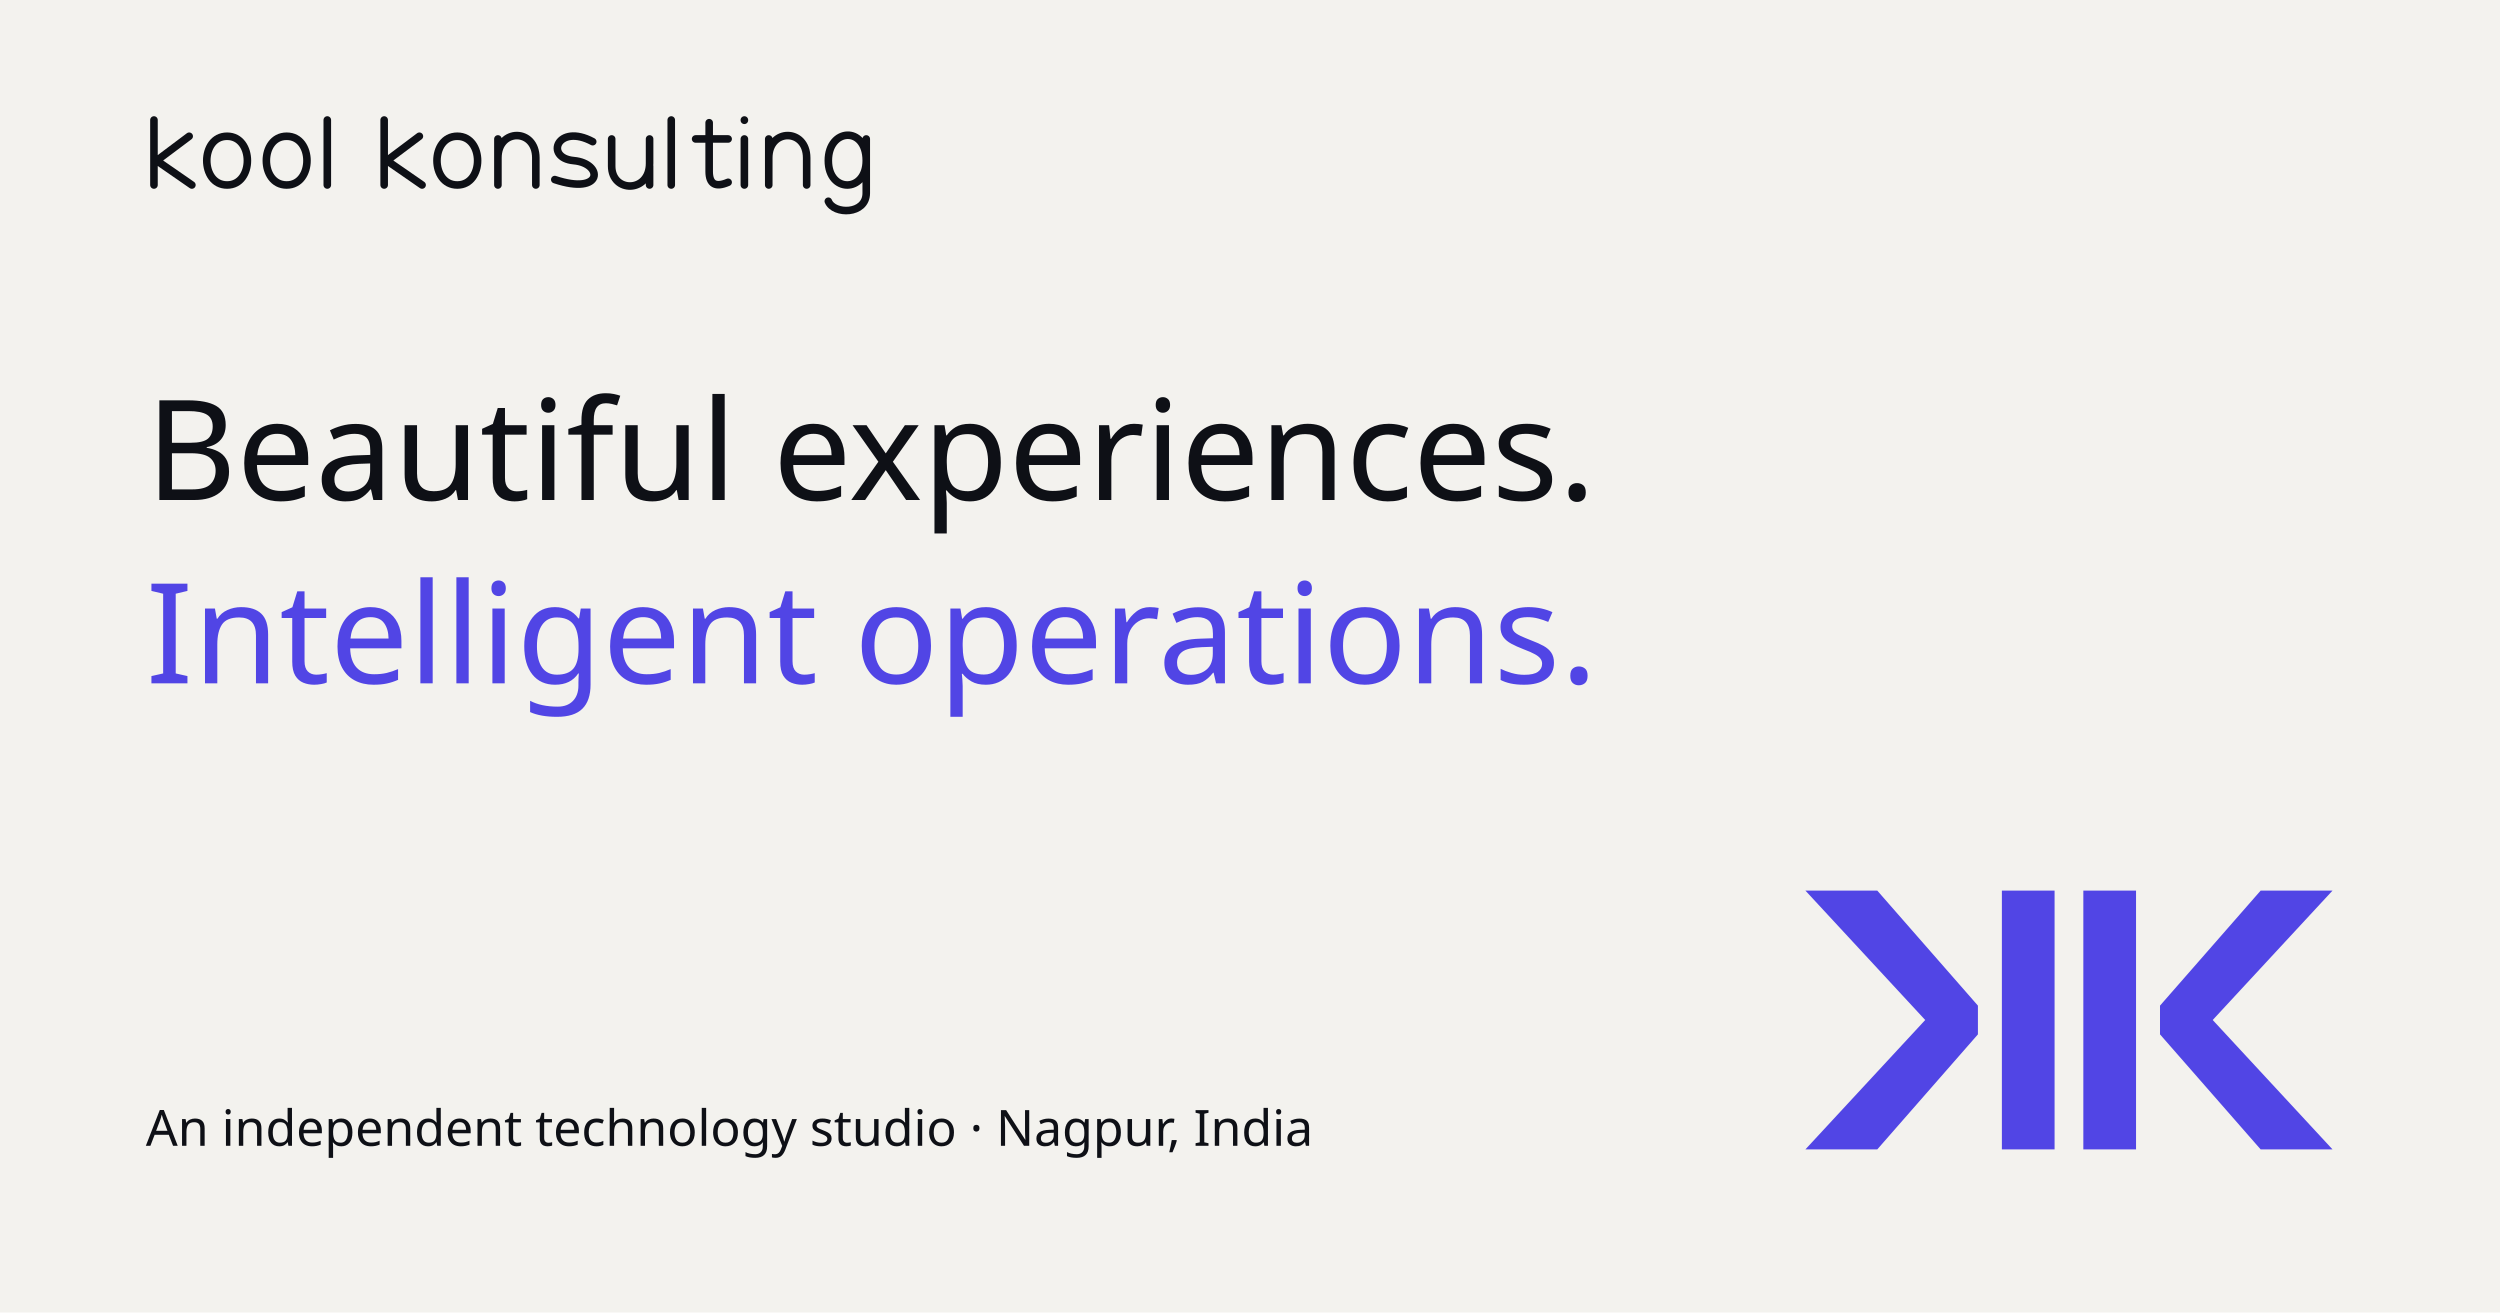
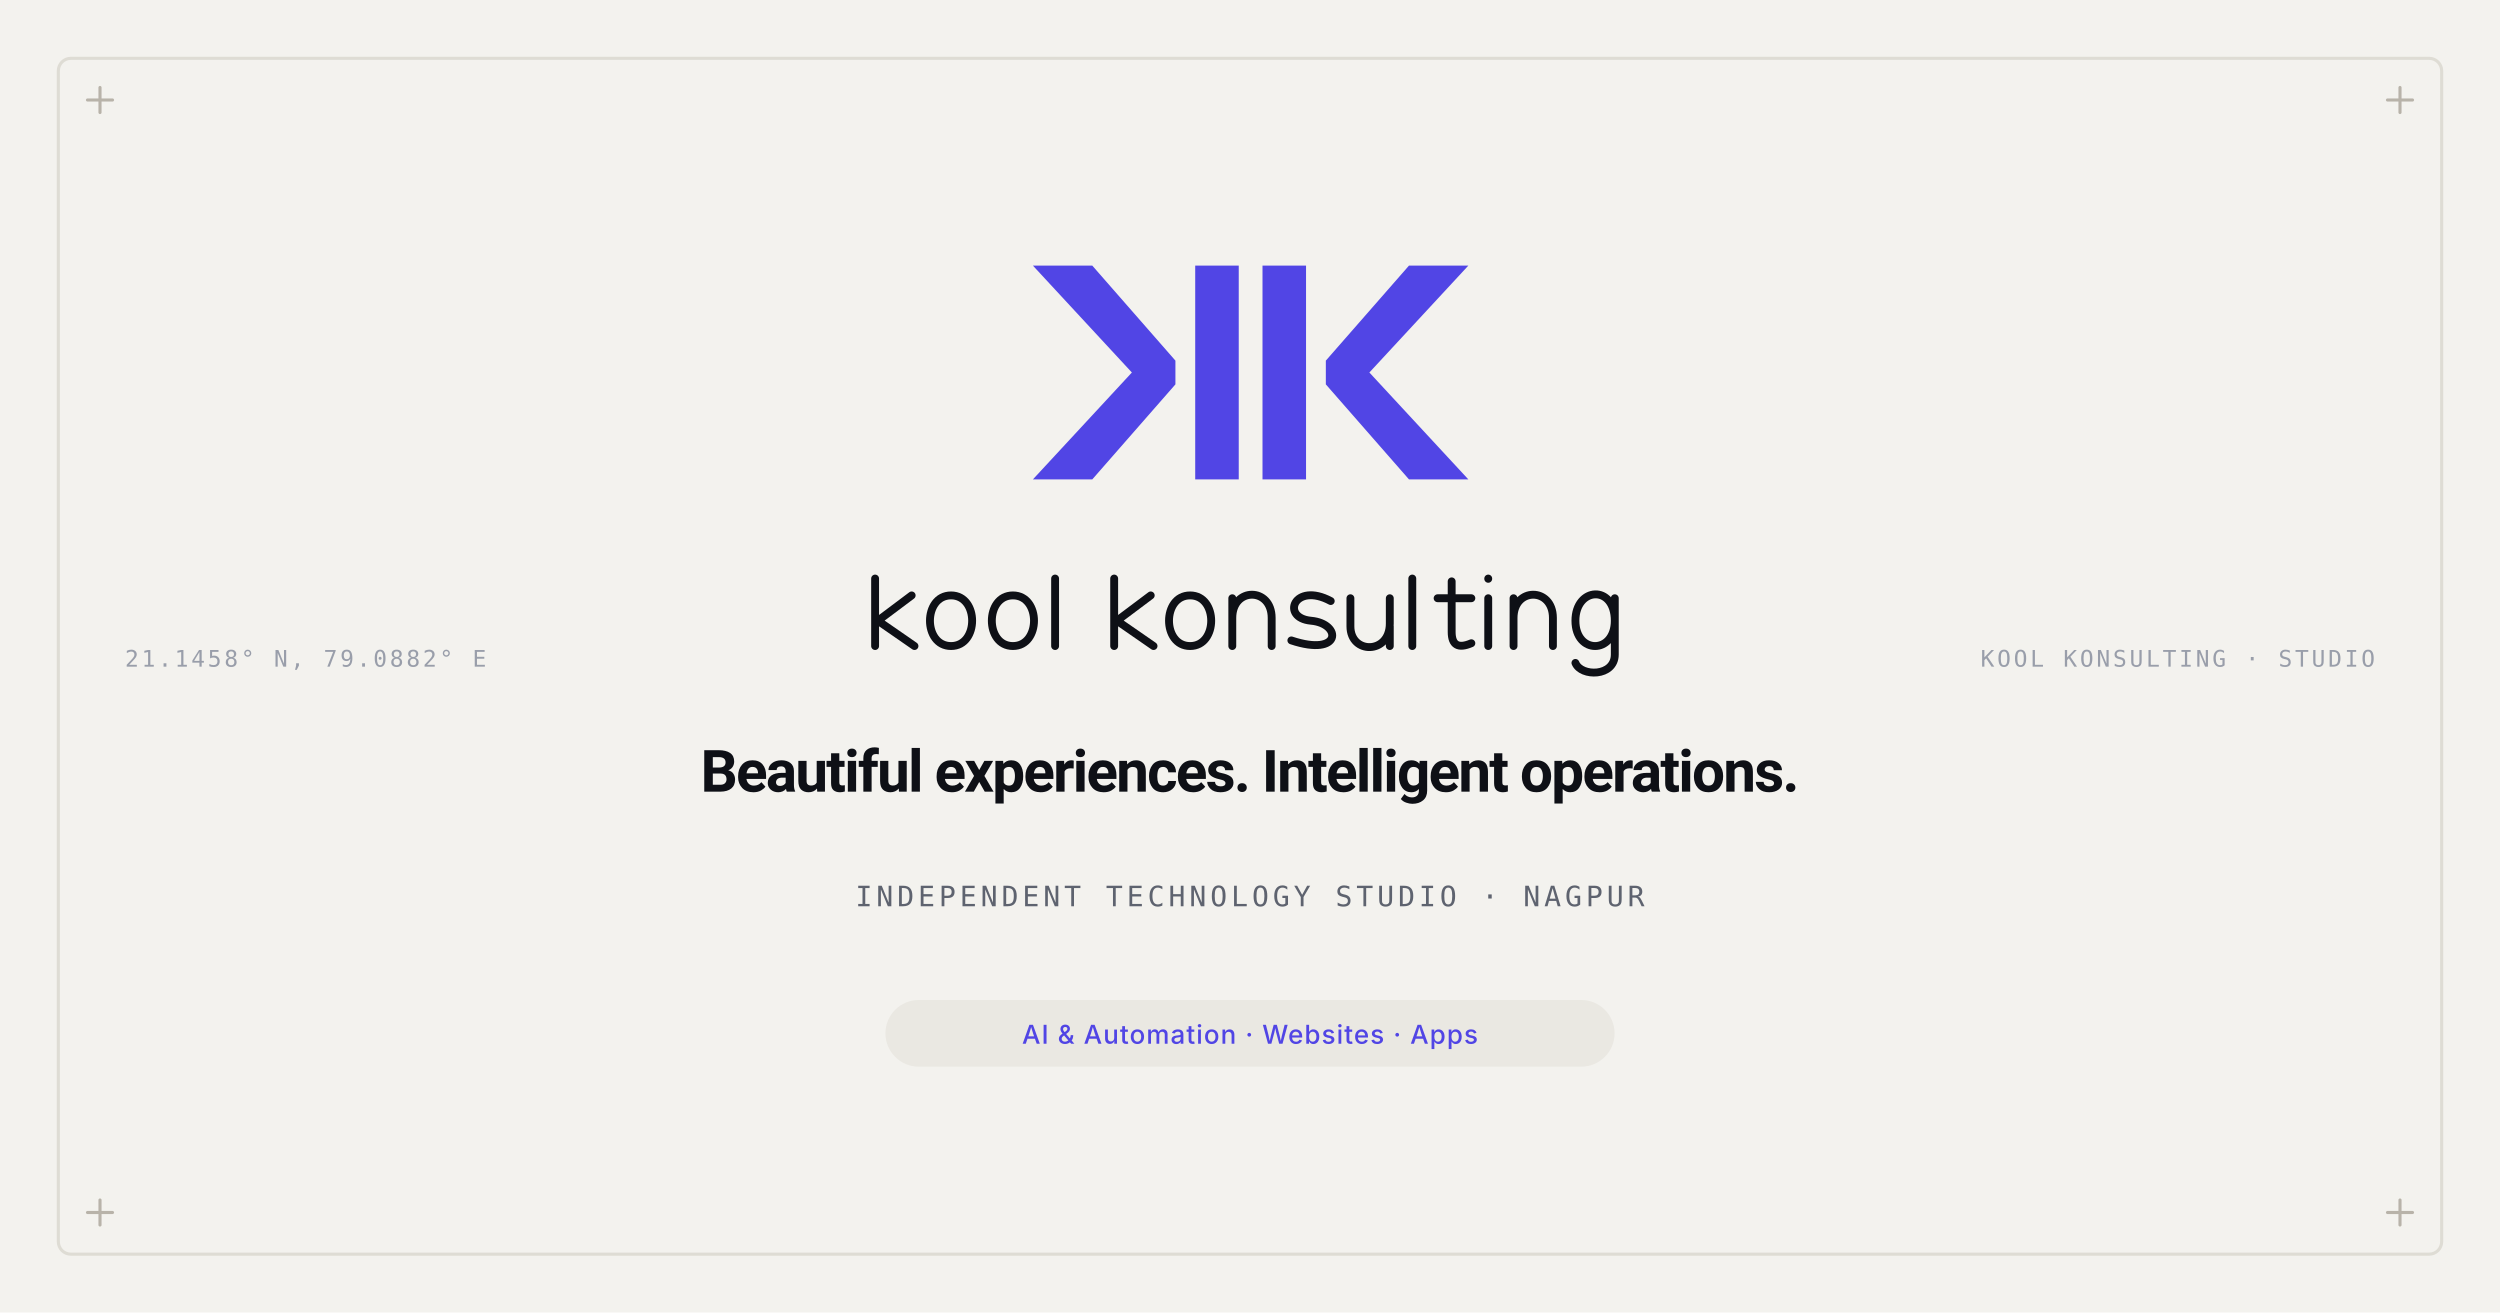
<svg xmlns="http://www.w3.org/2000/svg" viewBox="0 0 1200 630" width="1200" height="630">
  <rect width="1200" height="630" fill="#F3F2EE" />
+   <rect x="28" y="28" width="1144" height="574" fill="none" stroke="#DEDCD4" stroke-width="1.5" rx="6" />
+   <g stroke="#B8B3A9" stroke-width="1.5" stroke-linecap="round">
+     <path d="M42 48h12M48 42v12" />
+     <path d="M1146 48h12M1152 42v12" />
+     <path d="M42 582h12M48 576v12" />
+     <path d="M1146 582h12M1152 576v12" />
+   </g>
+   <text x="60" y="320" font-family="monospace" font-size="11" fill="#999EAA" letter-spacing="0.12em">21.1458° N, 79.0882° E</text>
+   <text x="1140" y="320" text-anchor="end" font-family="monospace" font-size="11" fill="#999EAA" letter-spacing="0.12em">KOOL KONSULTING · STUDIO</text>
+   <g transform="translate(492 118) scale(1.9)" fill="#5145E5">
+     <path d="M43 5h11v54H43zM38 29 17 5H2l25 27L2 59h15l21-24zM60 5h11v54H60zM76 29 97 5h15L87 32l25 27H97L76 35z" />
+   </g>
  <g color="#0E1016">
-     <g transform="translate(70 55) scale(1.3)" fill="none" stroke="currentColor" stroke-width="2.8" stroke-linecap="round" stroke-linejoin="round">
+     <g transform="translate(416 275) scale(1.35)" fill="none" stroke="currentColor" stroke-width="2.8" stroke-linecap="round" stroke-linejoin="round">
      <path transform="translate(0 0)" d="M3 2v24M16 8 4 17l13 9" />
      <path transform="translate(20 0)" d="M10 8C0 8 0 26 10 26S20 8 10 8Z" />
      <path transform="translate(42 0)" d="M10 8C0 8 0 26 10 26S20 8 10 8Z" />
      <path transform="translate(64 0)" d="M3 2v24" />
      <path transform="translate(85 0)" d="M3 2v24M16 8 4 17l13 9" />
      <path transform="translate(105 0)" d="M10 8C0 8 0 26 10 26S20 8 10 8Z" />
      <path transform="translate(127 0)" d="M3 26V9m0 7c0-11 14-11 14 0v10" />
      <path transform="translate(149 0)" d="M16 10C3 3-2 16 9 17s11 13-7 7" />
      <path transform="translate(169 0)" d="M3 9v10c0 10 14 10 14-1V9m0 10v7" />
      <path transform="translate(191 0)" d="M3 2v24" />
      <path transform="translate(202 0)" d="M6 3v18q0 7 7 4M1 9h12" />
      <path transform="translate(217 0)" d="M4 9v17M4 2v.1" />
      <path transform="translate(227 0)" d="M3 26V9m0 7c0-11 14-11 14 0v10" />
      <path transform="translate(249 0)" d="M17 9v20c0 8-12 8-14 3M17 17C17 4 3 5 3 17s14 12 14 0" />
    </g>
  </g>
-   <text x="70" y="240" font-family="sans-serif" font-size="67" fill="#0E1016">Beautiful experiences.</text>
-   <text x="70" y="328" font-family="sans-serif" font-size="67" fill="#5145E5">Intelligent operations.</text>
-   <text x="70" y="550" font-family="sans-serif" font-size="24" fill="#0E1016">An independent technology studio · Nagpur, India</text>
-   <g transform="translate(862 416) scale(2.3)" fill="#5145E5">
-     <path d="M43 5h11v54H43zM38 29 17 5H2l25 27L2 59h15l21-24zM60 5h11v54H60zM76 29 97 5h15L87 32l25 27H97L76 35z" />
+   <text x="600" y="380" text-anchor="middle" font-family="-apple-system, BlinkMacSystemFont, 'Segoe UI', Roboto, 'Helvetica Neue', Arial, sans-serif" font-weight="600" font-size="28" fill="#0E1016" letter-spacing="-0.03em">Beautiful experiences. Intelligent operations.</text>
+   <text x="600" y="435" text-anchor="middle" font-family="monospace, -apple-system, sans-serif" font-size="13.5" fill="#5E636F" letter-spacing="0.14em">INDEPENDENT TECHNOLOGY STUDIO · NAGPUR</text>
+   <g transform="translate(425 480)">
+     <rect width="350" height="32" rx="16" fill="#EAE8E2" />
+     <text x="175" y="21" text-anchor="middle" font-family="-apple-system, BlinkMacSystemFont, sans-serif" font-size="12.5" font-weight="500" fill="#5145E5" letter-spacing="0.04em">AI &amp; Automation · Websites · Apps</text>
  </g>
</svg>
